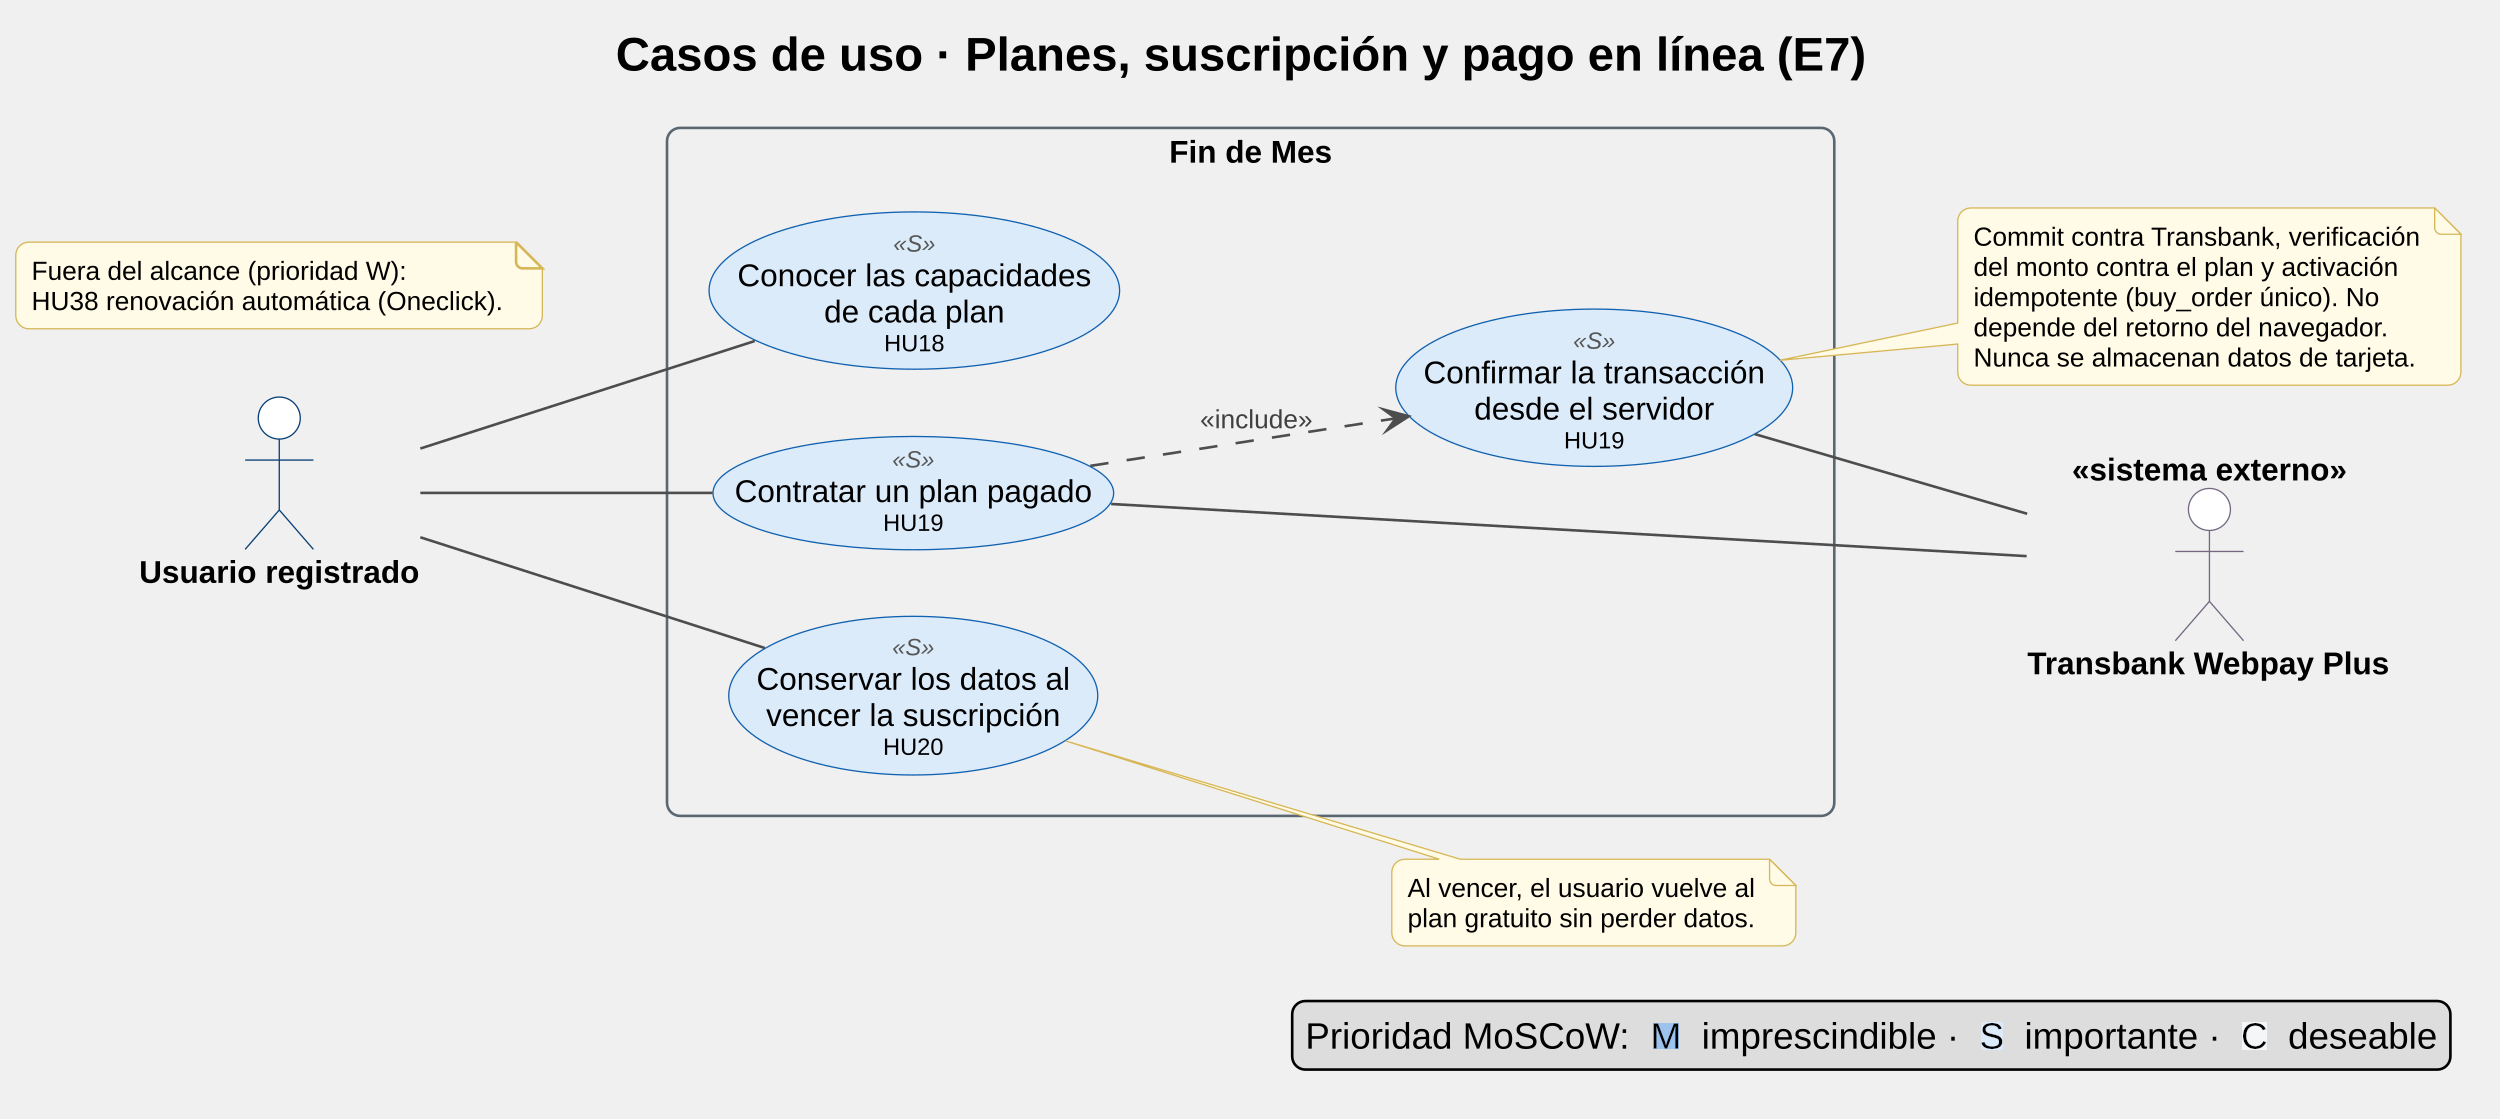
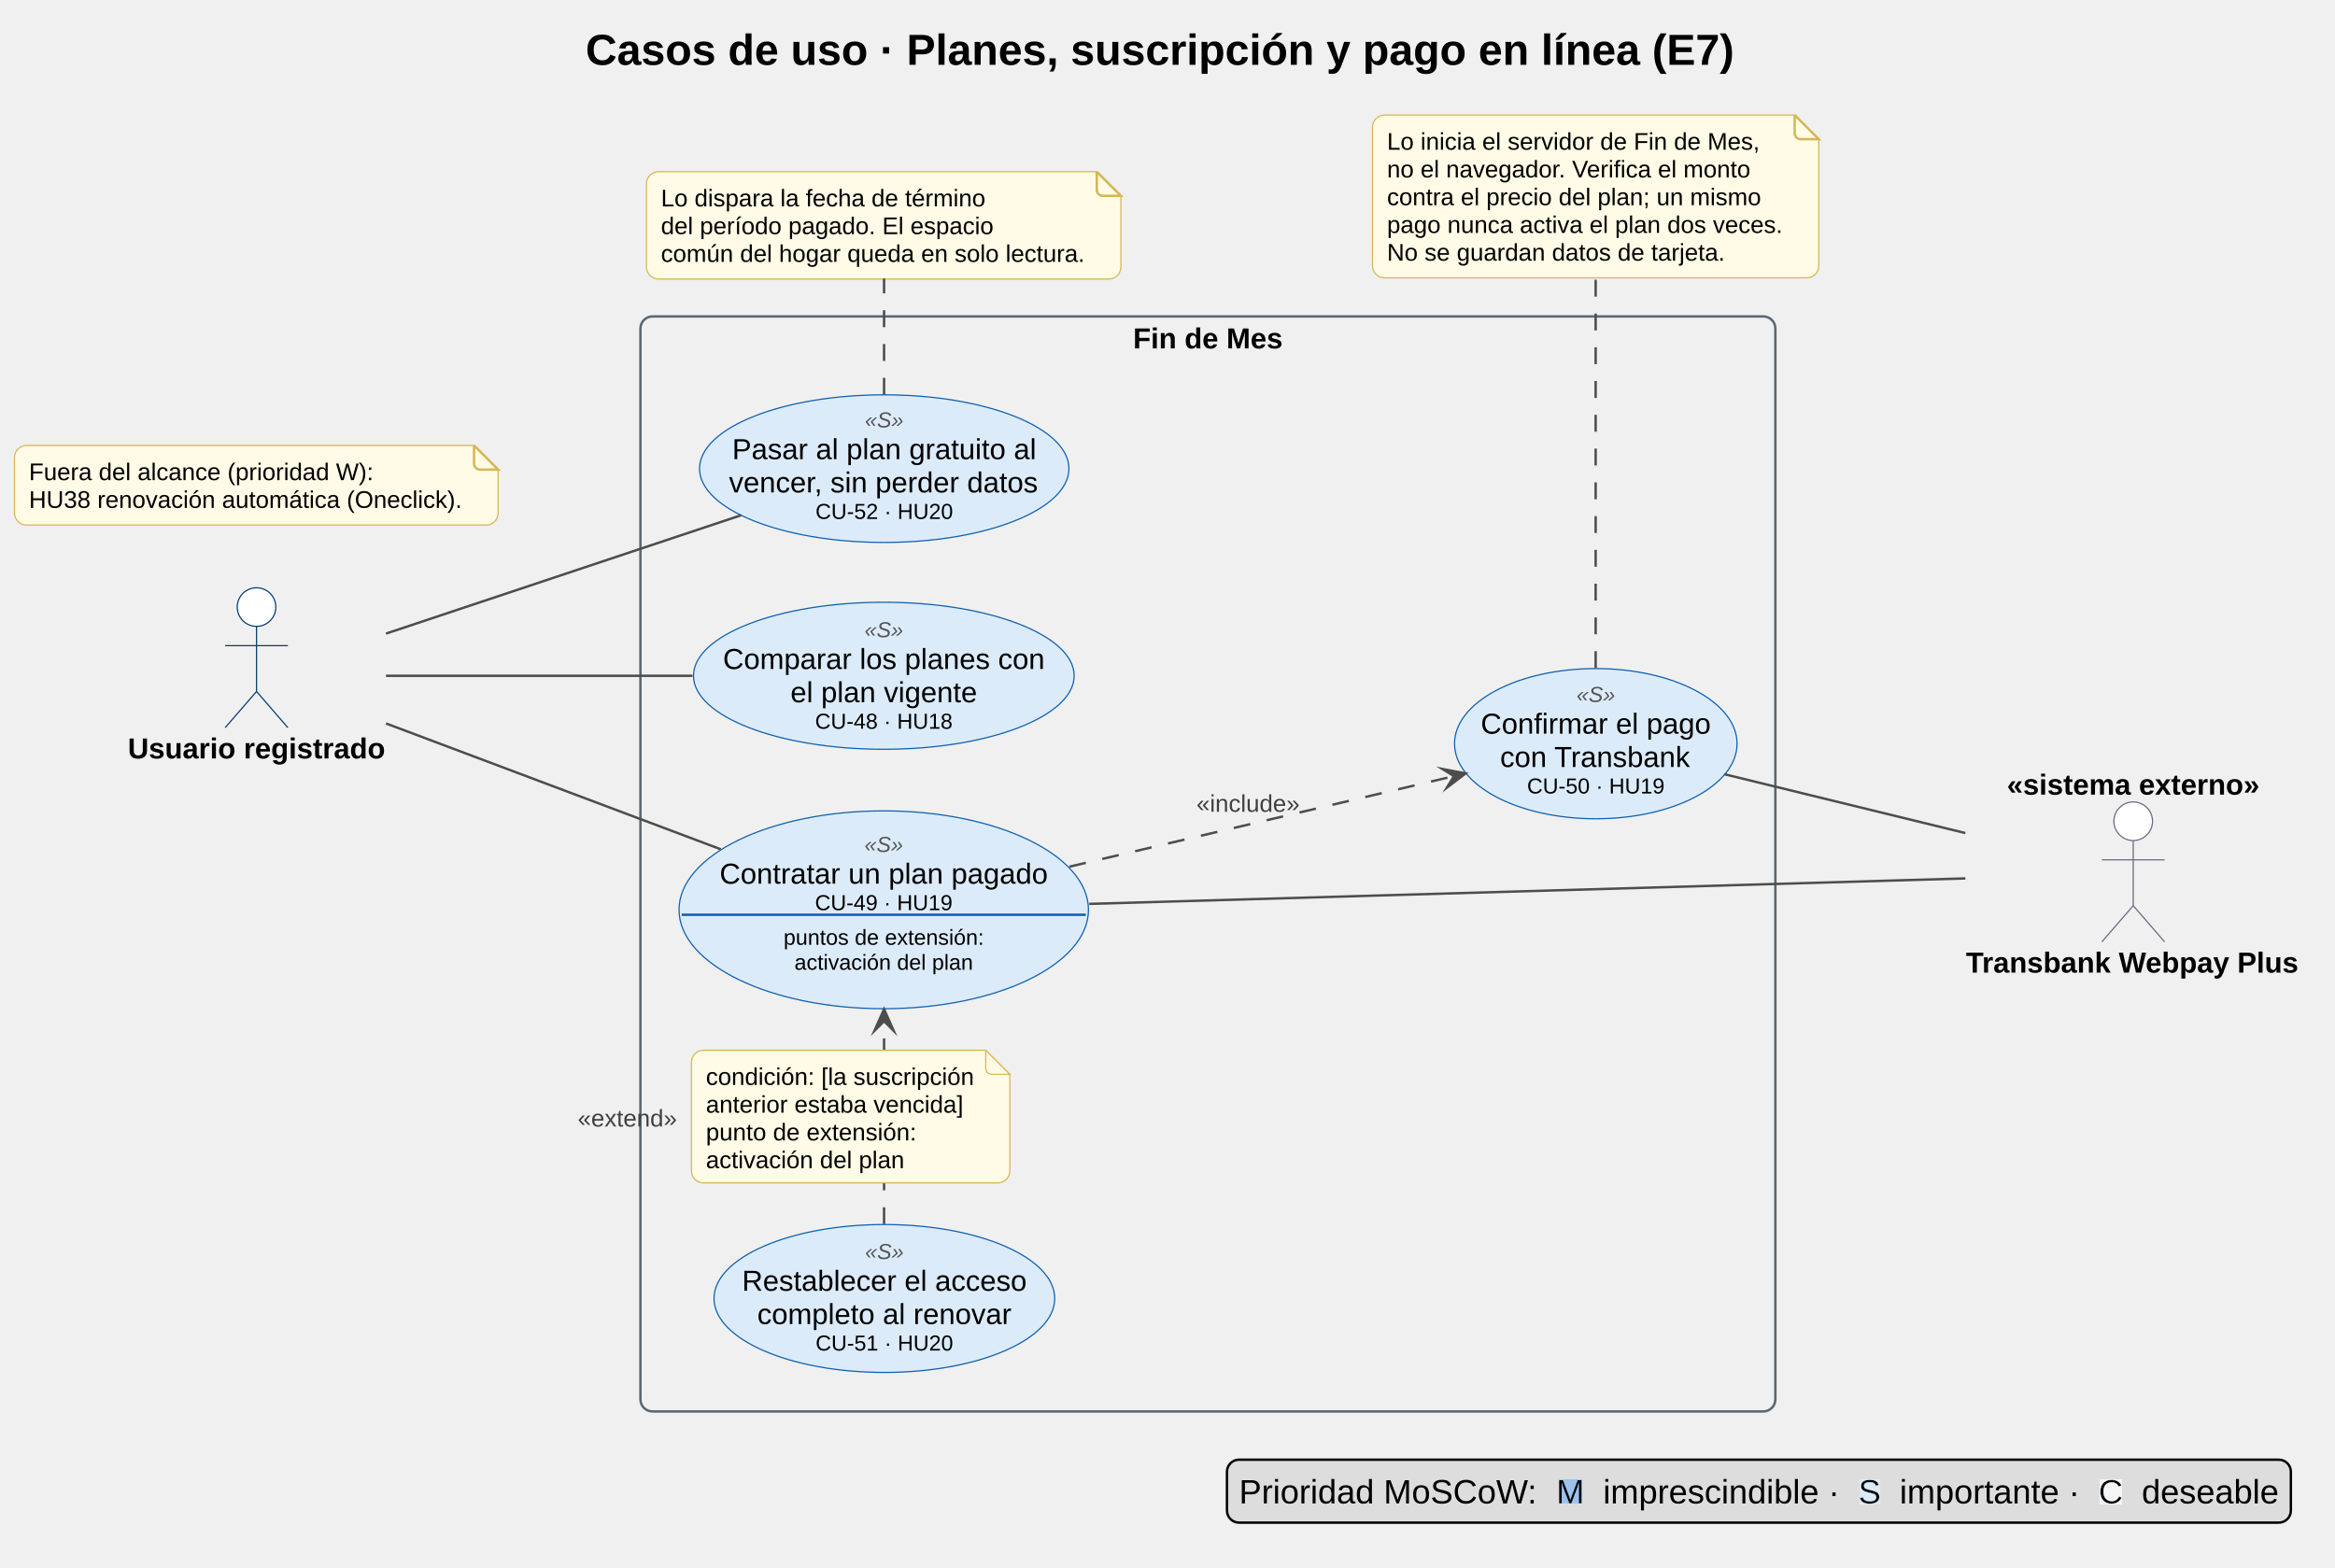
- <svg xmlns="http://www.w3.org/2000/svg" version="1.1" data-diagram-type="DESCRIPTION" style="width:952px;height:426px;background:#FFFFFF;" width="952px" height="426px" viewBox="0 0 952 426" zoomAndPan="magnify" preserveAspectRatio="none" contentStyleType="text/css">
+ <svg xmlns="http://www.w3.org/2000/svg" version="1.1" data-diagram-type="DESCRIPTION" style="width:968px;height:650px;background:#FFFFFF;" width="968px" height="650px" viewBox="0 0 968 650" zoomAndPan="magnify" preserveAspectRatio="none" contentStyleType="text/css">
  <defs>
-     <filter id="b1rtuo6x40wt10" x="0" y="0" width="1" height="1">
+     <filter id="b1b5oyj85yqzfm0" x="0" y="0" width="1" height="1">
      <feFlood flood-color="#9CC3EE" result="flood" />
      <feComposite in="SourceGraphic" in2="flood" operator="over" />
    </filter>
-     <filter id="b1rtuo6x40wt11" x="0" y="0" width="1" height="1">
+     <filter id="b1b5oyj85yqzfm1" x="0" y="0" width="1" height="1">
      <feFlood flood-color="#DCEBFA" result="flood" />
      <feComposite in="SourceGraphic" in2="flood" operator="over" />
    </filter>
-     <filter id="b1rtuo6x40wt12" x="0" y="0" width="1" height="1">
+     <filter id="b1b5oyj85yqzfm2" x="0" y="0" width="1" height="1">
      <feFlood flood-color="#F4F6F8" result="flood" />
      <feComposite in="SourceGraphic" in2="flood" operator="over" />
    </filter>
  </defs>
  <g font-family="sans-serif" lengthAdjust="spacing">
    <g class="title" data-source-line="2">
-       <text x="234.488" y="26.884" fill="#000" font-size="18" textLength="476.139" font-weight="700" font-family="Arial">Casos de uso · Planes, suscripción y pago en línea (E7)</text>
+       <text x="242.782" y="26.884" fill="#000" font-size="18" textLength="476.139" font-weight="700" font-family="Arial">Casos de uso · Planes, suscripción y pago en línea (E7)</text>
    </g>
-     <g class="cluster" data-qualified-name="Fin de Mes" id="ent0003" data-source-line="8">
-       <rect x="254" y="48.698" width="444.5" height="262" fill="none" style="stroke:#5B6770;stroke-width:1;" rx="5" ry="5" />
-       <text x="445.245" y="61.954" fill="#000" font-size="12" textLength="62.01" font-weight="700" font-family="Arial">Fin de Mes</text>
+     <g class="cluster" data-qualified-name="Fin de Mes" id="ent0002" data-source-line="7">
+       <rect x="265.5" y="131.198" width="470.5" height="454" fill="none" style="stroke:#5B6770;stroke-width:1;" rx="5" ry="5" />
+       <text x="469.745" y="144.454" fill="#000" font-size="12" textLength="62.01" font-weight="700" font-family="Arial">Fin de Mes</text>
    </g>
-     <g class="entity" data-qualified-name="Fin de Mes.HU18" id="ent0004" data-source-line="9">
-       <ellipse cx="348.178" cy="110.643" rx="78.178" ry="29.945" fill="#DCEBFA" style="stroke:#1061B0;stroke-width:0.5;" />
-       <text x="340.171" y="95.824" fill="#555" font-size="9" textLength="16.014" font-style="italic" font-family="Arial">«S»</text>
-       <text x="280.804" y="108.987" fill="#000" font-size="12" textLength="134.748" font-family="Arial">Conocer las capacidades</text>
-       <text x="313.816" y="122.786" fill="#000" font-size="12" textLength="68.725" font-family="Arial">de cada plan</text>
-       <text x="336.673" y="133.771" fill="#000" font-size="9" textLength="23.01" font-family="Arial">HU18</text>
+     <g class="entity" data-qualified-name="Fin de Mes.HU18" id="ent0003" data-source-line="8">
+       <ellipse cx="366.402" cy="280.178" rx="78.902" ry="30.479" fill="#DCEBFA" style="stroke:#1061B0;stroke-width:0.5;" />
+       <text x="358.396" y="264.199" fill="#555" font-size="9" textLength="16.014" font-style="italic" font-family="Arial">«S»</text>
+       <text x="299.702" y="277.362" fill="#000" font-size="12" textLength="133.4" font-family="Arial">Comparar los planes con</text>
+       <text x="327.707" y="291.161" fill="#000" font-size="12" textLength="77.391" font-family="Arial">el plan vigente</text>
+       <text x="337.895" y="302.145" fill="#000" font-size="9" textLength="57.015" font-family="Arial">CU-48 · HU18</text>
    </g>
-     <g class="entity" data-qualified-name="Fin de Mes.HU19" id="ent0005" data-source-line="10">
-       <ellipse cx="347.793" cy="187.775" rx="76.293" ry="21.577" fill="#DCEBFA" style="stroke:#1061B0;stroke-width:0.5;" />
-       <text x="339.786" y="178.012" fill="#555" font-size="9" textLength="16.014" font-style="italic" font-family="Arial">«S»</text>
-       <text x="279.742" y="191.175" fill="#000" font-size="12" textLength="136.102" font-family="Arial">Contratar un plan pagado</text>
-       <text x="336.288" y="202.16" fill="#000" font-size="9" textLength="23.01" font-family="Arial">HU19</text>
+     <g class="entity" data-qualified-name="Fin de Mes.HU19" id="ent0004" data-source-line="9">
+       <ellipse cx="366.366" cy="377.211" rx="84.866" ry="41.012" fill="#DCEBFA" style="stroke:#1061B0;stroke-width:0.5;" />
+       <text x="358.359" y="353.215" fill="#555" font-size="9" textLength="16.014" font-style="italic" font-family="Arial">«S»</text>
+       <text x="298.315" y="366.378" fill="#000" font-size="12" textLength="136.102" font-family="Arial">Contratar un plan pagado</text>
+       <text x="337.859" y="377.363" fill="#000" font-size="9" textLength="57.015" font-family="Arial">CU-49 · HU19</text>
+       <line x1="282.607" y1="379.27" x2="450.125" y2="379.27" style="stroke:#1061B0;stroke-width:1;" />
+       <text x="324.835" y="391.712" fill="#000" font-size="9" textLength="83.061" font-family="Arial">puntos de extensión:</text>
+       <text x="329.342" y="402.061" fill="#000" font-size="9" textLength="74.048" font-family="Arial">activación del plan</text>
    </g>
-     <g class="entity" data-qualified-name="Fin de Mes.COMMIT" id="ent0006" data-source-line="11">
-       <ellipse cx="607.076" cy="147.651" rx="75.576" ry="29.952" fill="#DCEBFA" style="stroke:#1061B0;stroke-width:0.5;" />
-       <text x="599.069" y="132.815" fill="#555" font-size="9" textLength="16.014" font-style="italic" font-family="Arial">«S»</text>
-       <text x="542.051" y="145.978" fill="#000" font-size="12" textLength="130.049" font-family="Arial">Confirmar la transacción</text>
-       <text x="561.385" y="159.777" fill="#000" font-size="12" textLength="91.383" font-family="Arial">desde el servidor</text>
-       <text x="595.571" y="170.762" fill="#000" font-size="9" textLength="23.01" font-family="Arial">HU19</text>
+     <g class="entity" data-qualified-name="Fin de Mes.COMMIT" id="ent0005" data-source-line="14">
+       <ellipse cx="661.56" cy="308.332" rx="58.56" ry="31.133" fill="#DCEBFA" style="stroke:#1061B0;stroke-width:0.5;" />
+       <text x="653.553" y="291.033" fill="#555" font-size="9" textLength="16.014" font-style="italic" font-family="Arial">«S»</text>
+       <text x="613.871" y="304.196" fill="#000" font-size="12" textLength="95.379" font-family="Arial">Confirmar el pago</text>
+       <text x="621.872" y="317.995" fill="#000" font-size="12" textLength="79.377" font-family="Arial">con Transbank</text>
+       <text x="633.053" y="328.979" fill="#000" font-size="9" textLength="57.015" font-family="Arial">CU-50 · HU19</text>
    </g>
-     <g class="entity" data-qualified-name="Fin de Mes.HU20" id="ent0007" data-source-line="12">
-       <ellipse cx="347.764" cy="264.908" rx="70.264" ry="30.21" fill="#DCEBFA" style="stroke:#1061B0;stroke-width:0.5;" />
-       <text x="339.757" y="249.504" fill="#555" font-size="9" textLength="16.014" font-style="italic" font-family="Arial">«S»</text>
-       <text x="288.069" y="262.667" fill="#000" font-size="12" textLength="119.391" font-family="Arial">Conservar los datos al</text>
-       <text x="291.739" y="276.466" fill="#000" font-size="12" textLength="112.049" font-family="Arial">vencer la suscripción</text>
-       <text x="336.259" y="287.451" fill="#000" font-size="9" textLength="23.01" font-family="Arial">HU20</text>
+     <g class="entity" data-qualified-name="Fin de Mes.RESTORE" id="ent0006" data-source-line="15">
+       <ellipse cx="366.625" cy="538.362" rx="70.625" ry="30.664" fill="#DCEBFA" style="stroke:#1061B0;stroke-width:0.5;" />
+       <text x="358.618" y="522.001" fill="#555" font-size="9" textLength="16.014" font-style="italic" font-family="Arial">«S»</text>
+       <text x="307.595" y="535.164" fill="#000" font-size="12" textLength="118.061" font-family="Arial">Restablecer el acceso</text>
+       <text x="313.932" y="548.963" fill="#000" font-size="12" textLength="105.387" font-family="Arial">completo al renovar</text>
+       <text x="338.118" y="559.948" fill="#000" font-size="9" textLength="57.015" font-family="Arial">CU-51 · HU20</text>
+     </g>
+     <g class="entity" data-qualified-name="Fin de Mes.HU20" id="ent0007" data-source-line="16">
+       <ellipse cx="366.571" cy="194.299" rx="76.571" ry="30.601" fill="#DCEBFA" style="stroke:#1061B0;stroke-width:0.5;" />
+       <text x="358.565" y="177.204" fill="#555" font-size="9" textLength="16.014" font-style="italic" font-family="Arial">«S»</text>
+       <text x="303.533" y="190.367" fill="#000" font-size="12" textLength="126.076" font-family="Arial">Pasar al plan gratuito al</text>
+       <text x="302.203" y="204.166" fill="#000" font-size="12" textLength="128.736" font-family="Arial">vencer, sin perder datos</text>
+       <text x="338.064" y="215.15" fill="#000" font-size="9" textLength="57.015" font-family="Arial">CU-52 · HU20</text>
    </g>
    <g class="entity" data-qualified-name="U" id="ent0001" data-source-line="5">
-       <ellipse cx="106.347" cy="159.198" rx="8" ry="8" fill="#FFF" style="stroke:#083F75;stroke-width:0.5;" />
-       <path d="M106.347,167.198 L106.347,194.198 M93.347,175.198 L119.347,175.198 M106.347,194.198 L93.347,209.198 M106.347,194.198 L119.347,209.198" style="stroke:#083F75;stroke-width:0.5;" fill="none" />
-       <text x="53" y="221.954" fill="#000" font-size="12" textLength="106.693" font-weight="700" font-family="Arial">Usuario registrado</text>
+       <ellipse cx="106.347" cy="251.698" rx="8" ry="8" fill="#FFF" style="stroke:#083F75;stroke-width:0.5;" />
+       <path d="M106.347,259.698 L106.347,286.698 M93.347,267.698 L119.347,267.698 M106.347,286.698 L93.347,301.698 M106.347,286.698 L119.347,301.698" style="stroke:#083F75;stroke-width:0.5;" fill="none" />
+       <text x="53" y="314.454" fill="#000" font-size="12" textLength="106.693" font-weight="700" font-family="Arial">Usuario registrado</text>
    </g>
-     <g class="entity" data-qualified-name="TBK" id="ent0002" data-source-line="6">
-       <ellipse cx="841.352" cy="193.997" rx="8" ry="8" fill="#FFF" style="stroke:#736782;stroke-width:0.5;" />
-       <path d="M841.352,201.997 L841.352,228.997 M828.352,209.997 L854.352,209.997 M841.352,228.997 L828.352,243.997 M841.352,228.997 L854.352,243.997" style="stroke:#736782;stroke-width:0.5;" fill="none" />
-       <text x="772" y="256.753" fill="#000" font-size="12" textLength="138.703" font-weight="700" font-family="Arial">Transbank Webpay Plus</text>
-       <text x="788.989" y="182.954" fill="#000" font-size="12" textLength="104.725" font-weight="700" font-family="Arial">«sistema externo»</text>
+     <g class="entity" data-qualified-name="TBK" id="ent0008" data-source-line="19">
+       <ellipse cx="884.352" cy="340.497" rx="8" ry="8" fill="#FFF" style="stroke:#736782;stroke-width:0.5;" />
+       <path d="M884.352,348.497 L884.352,375.497 M871.352,356.497 L897.352,356.497 M884.352,375.497 L871.352,390.497 M884.352,375.497 L897.352,390.497" style="stroke:#736782;stroke-width:0.5;" fill="none" />
+       <text x="815" y="403.253" fill="#000" font-size="12" textLength="138.703" font-weight="700" font-family="Arial">Transbank Webpay Plus</text>
+       <text x="831.989" y="329.454" fill="#000" font-size="12" textLength="104.725" font-weight="700" font-family="Arial">«sistema externo»</text>
    </g>
-     <g class="entity" data-qualified-name="GMN14" id="ent0015" data-source-line="24">
-       <path d="M745.5,84.198 L745.5,123.008 L677.76,137.198 L745.5,131.008 L745.5,141.693 A5,5 0 0 0 750.5,146.693 L932.115,146.693 A5,5 0 0 0 937.115,141.693 L937.115,89.198 L927.115,79.198 L750.5,79.198 A5,5 0 0 0 745.5,84.198" style="stroke:#D6B656;stroke-width:0.5;" fill="#FFFBE6" />
-       <path d="M927.115,79.198 L927.115,86.698 A2.5,2.5 0 0 0 929.615,89.198 L937.115,89.198 L927.115,79.198" style="stroke:#D6B656;stroke-width:0.5;" fill="#FFFBE6" />
-       <text x="751.5" y="93.578" fill="#000" font-size="10" textLength="170.615" font-family="Arial">Commit contra Transbank, verificación</text>
-       <text x="751.5" y="105.077" fill="#000" font-size="10" textLength="161.758" font-family="Arial">del monto contra el plan y activación</text>
-       <text x="751.5" y="116.576" fill="#000" font-size="10" textLength="154.531" font-family="Arial">idempotente (buy_order único). No</text>
-       <text x="751.5" y="128.075" fill="#000" font-size="10" textLength="158.457" font-family="Arial">depende del retorno del navegador.</text>
-       <text x="751.5" y="139.574" fill="#000" font-size="10" textLength="168.438" font-family="Arial">Nunca se almacenan datos de tarjeta.</text>
+     <g class="entity" data-qualified-name="GMN16" id="ent0017" data-source-line="38">
+       <path d="M569,52.698 L569,110.193 A5,5 0 0 0 574,115.193 L748.999,115.193 A5,5 0 0 0 753.999,110.193 L753.999,57.698 L743.999,47.698 L574,47.698 A5,5 0 0 0 569,52.698" style="stroke:#D6B656;stroke-width:0.5;" fill="#FFFBE6" />
+       <path d="M743.999,47.698 L743.999,55.198 A2.5,2.5 0 0 0 746.499,57.698 L753.999,57.698 L743.999,47.698" style="stroke:#D6B656;stroke-width:1;" fill="#FFFBE6" />
+       <text x="575" y="62.078" fill="#000" font-size="10" textLength="154.517" font-family="Arial">Lo inicia el servidor de Fin de Mes,</text>
+       <text x="575" y="73.577" fill="#000" font-size="10" textLength="151.758" font-family="Arial">no el navegador. Verifica el monto</text>
+       <text x="575" y="85.076" fill="#000" font-size="10" textLength="155.078" font-family="Arial">contra el precio del plan; un mismo</text>
+       <text x="575" y="96.575" fill="#000" font-size="10" textLength="163.999" font-family="Arial">pago nunca activa el plan dos veces.</text>
+       <text x="575" y="108.074" fill="#000" font-size="10" textLength="140.093" font-family="Arial">No se guardan datos de tarjeta.</text>
    </g>
-     <g class="entity" data-qualified-name="GMN17" id="ent0018" data-source-line="32">
-       <path d="M530,332.198 L530,355.196 A5,5 0 0 0 535,360.196 L678.847,360.196 A5,5 0 0 0 683.847,355.196 L683.847,337.198 L673.847,327.198 L556.07,327.198 L405.72,282.128 L548.07,327.198 L535,327.198 A5,5 0 0 0 530,332.198" style="stroke:#D6B656;stroke-width:0.5;" fill="#FFFBE6" />
-       <path d="M673.847,327.198 L673.847,334.698 A2.5,2.5 0 0 0 676.347,337.198 L683.847,337.198 L673.847,327.198" style="stroke:#D6B656;stroke-width:0.5;" fill="#FFFBE6" />
-       <text x="536" y="341.578" fill="#000" font-size="10" textLength="132.847" font-family="Arial">Al vencer, el usuario vuelve al</text>
-       <text x="536" y="353.077" fill="#000" font-size="10" textLength="132.305" font-family="Arial">plan gratuito sin perder datos.</text>
+     <g class="entity" data-qualified-name="GMN19" id="ent0020" data-source-line="46">
+       <path d="M268,76.198 L268,110.695 A5,5 0 0 0 273,115.695 L459.674,115.695 A5,5 0 0 0 464.674,110.695 L464.674,81.198 L454.674,71.198 L273,71.198 A5,5 0 0 0 268,76.198" style="stroke:#D6B656;stroke-width:0.5;" fill="#FFFBE6" />
+       <path d="M454.674,71.198 L454.674,78.698 A2.5,2.5 0 0 0 457.174,81.198 L464.674,81.198 L454.674,71.198" style="stroke:#D6B656;stroke-width:1;" fill="#FFFBE6" />
+       <text x="274" y="85.578" fill="#000" font-size="10" textLength="134.526" font-family="Arial">Lo dispara la fecha de término</text>
+       <text x="274" y="97.077" fill="#000" font-size="10" textLength="137.881" font-family="Arial">del período pagado. El espacio</text>
+       <text x="274" y="108.576" fill="#000" font-size="10" textLength="175.674" font-family="Arial">común del hogar queda en solo lectura.</text>
    </g>
-     <g class="entity" data-qualified-name="OUT" id="ent0020" data-source-line="36">
-       <path d="M6,97.198 L6,120.196 A5,5 0 0 0 11,125.196 L201.521,125.196 A5,5 0 0 0 206.521,120.196 L206.521,102.198 L196.521,92.198 L11,92.198 A5,5 0 0 0 6,97.198" style="stroke:#D6B656;stroke-width:0.5;" fill="#FFFBE6" />
-       <path d="M196.521,92.198 L196.521,99.698 A2.5,2.5 0 0 0 199.021,102.198 L206.521,102.198 L196.521,92.198" style="stroke:#D6B656;stroke-width:1;" fill="#FFFBE6" />
-       <text x="12" y="106.578" fill="#000" font-size="10" textLength="142.837" font-family="Arial">Fuera del alcance (prioridad W):</text>
-       <text x="12" y="118.077" fill="#000" font-size="10" textLength="179.521" font-family="Arial">HU38 renovación automática (Oneclick).</text>
+     <g class="entity" data-qualified-name="OUT" id="ent0022" data-source-line="51">
+       <path d="M6,189.698 L6,212.696 A5,5 0 0 0 11,217.696 L201.521,217.696 A5,5 0 0 0 206.521,212.696 L206.521,194.698 L196.521,184.698 L11,184.698 A5,5 0 0 0 6,189.698" style="stroke:#D6B656;stroke-width:0.5;" fill="#FFFBE6" />
+       <path d="M196.521,184.698 L196.521,192.198 A2.5,2.5 0 0 0 199.021,194.698 L206.521,194.698 L196.521,184.698" style="stroke:#D6B656;stroke-width:1;" fill="#FFFBE6" />
+       <text x="12" y="199.078" fill="#000" font-size="10" textLength="142.837" font-family="Arial">Fuera del alcance (prioridad W):</text>
+       <text x="12" y="210.577" fill="#000" font-size="10" textLength="179.521" font-family="Arial">HU38 renovación automática (Oneclick).</text>
    </g>
-     <g class="link" data-entity-1="ent0001" data-entity-2="ent0004" id="lnk8" data-source-line="15" data-link-type="association">
-       <path d="M160.06,170.798 C197.65,158.718 248.3,142.428 287.4,129.858" style="stroke:#4D4D4D;stroke-width:1;" fill="none" id="U-HU18" />
+     <g class="link" data-entity-1="ent0001" data-entity-2="ent0003" id="lnk9" data-source-line="21" data-link-type="association">
+       <path d="M160.02,280.198 C196.56,280.198 245.91,280.198 287.09,280.198" style="stroke:#4D4D4D;stroke-width:1;" fill="none" id="U-HU18" />
    </g>
-     <g class="link" data-entity-1="ent0001" data-entity-2="ent0005" id="lnk9" data-source-line="16" data-link-type="association">
-       <path d="M160.06,187.698 C192.69,187.698 235.17,187.698 271.39,187.698" style="stroke:#4D4D4D;stroke-width:1;" fill="none" id="U-HU19" />
+     <g class="link" data-entity-1="ent0001" data-entity-2="ent0004" id="lnk10" data-source-line="22" data-link-type="association">
+       <path d="M160.02,299.948 C200.1,315.008 255.58,335.868 298.8,352.118" style="stroke:#4D4D4D;stroke-width:1;" fill="none" id="U-HU19" />
    </g>
-     <g class="link" data-entity-1="ent0001" data-entity-2="ent0007" id="lnk10" data-source-line="17" data-link-type="association">
-       <path d="M160.06,204.598 C198.89,217.078 251.66,234.048 291.23,246.768" style="stroke:#4D4D4D;stroke-width:1;" fill="none" id="U-HU20" />
+     <g class="link" data-entity-1="ent0001" data-entity-2="ent0007" id="lnk11" data-source-line="23" data-link-type="association">
+       <path d="M160.02,262.688 C202.75,248.448 262.99,228.368 307.21,213.628" style="stroke:#4D4D4D;stroke-width:1;" fill="none" id="U-HU20" />
    </g>
-     <g class="link" data-entity-1="ent0005" data-entity-2="ent0006" id="lnk11" data-source-line="19" data-link-type="dependency">
-       <path d="M415.18,177.398 C452.37,171.608 493.789,165.167 531.509,159.297" style="stroke:#4D4D4D;stroke-width:1;stroke-dasharray:7,7;" fill="none" id="HU19-to-COMMIT" />
-       <polygon points="536.45,158.528,526.942,155.96,531.509,159.297,528.172,163.865,536.45,158.528" fill="#4D4D4D" style="stroke:#4D4D4D;stroke-width:1;stroke-linejoin:miter;stroke-miterlimit:10;" />
-       <text x="457" y="163.078" fill="#404040" font-size="10" textLength="42.813" font-family="Arial">«include»</text>
+     <g class="link" data-entity-1="ent0004" data-entity-2="ent0005" id="lnk12" data-source-line="25" data-link-type="dependency">
+       <path d="M443.34,359.338 C494.88,347.198 556.913,332.595 602.753,321.795" style="stroke:#4D4D4D;stroke-width:1;stroke-dasharray:7,7;" fill="none" id="HU19-to-COMMIT" />
+       <polygon points="607.62,320.648,597.943,318.819,602.753,321.795,599.777,326.606,607.62,320.648" fill="#4D4D4D" style="stroke:#4D4D4D;stroke-width:1;stroke-linejoin:miter;stroke-miterlimit:10;" />
+       <text x="496" y="336.578" fill="#404040" font-size="10" textLength="42.813" font-family="Arial">«include»</text>
    </g>
-     <g class="link" data-entity-1="ent0005" data-entity-2="ent0002" id="lnk12" data-source-line="20" data-link-type="association">
-       <path d="M423.11,191.918 C517.65,197.308 679.85,206.548 771.74,211.778" style="stroke:#4D4D4D;stroke-width:1;" fill="none" id="HU19-TBK" />
+     <g class="link" data-entity-1="ent0006" data-entity-2="ent0004" id="lnk13" data-source-line="26" data-link-type="dependency">
+       <path d="M366.5,507.538 C366.5,482.268 366.5,451.188 366.5,423.398" style="stroke:#4D4D4D;stroke-width:1;stroke-dasharray:7,7;" fill="none" id="RESTORE-to-HU19" />
+       <polygon points="366.5,418.398,362.5,427.398,366.5,423.398,370.5,427.398,366.5,418.398" fill="#4D4D4D" style="stroke:#4D4D4D;stroke-width:1;stroke-linejoin:miter;stroke-miterlimit:10;" />
+       <text x="239.5" y="467.077" fill="#404040" font-size="10" textLength="41.147" font-family="Arial">«extend»</text>
+       <path d="M286.647,440.448 L286.647,485.448 A5,5 0 0 0 291.647,490.448 L413.647,490.448 A5,5 0 0 0 418.647,485.448 L418.647,445.448 L408.647,435.448 L291.647,435.448 A5,5 0 0 0 286.647,440.448" style="stroke:#D6B656;stroke-width:0.5;" fill="#FFFBE6" />
+       <path d="M408.647,435.448 L408.647,442.948 A2.5,2.5 0 0 0 411.147,445.448 L418.647,445.448 L408.647,435.448" style="stroke:#D6B656;stroke-width:0.5;" fill="#FFFBE6" />
+       <text x="292.647" y="449.828" fill="#000" font-size="10" textLength="111.167" font-family="Arial">condición: [la suscripción</text>
+       <text x="292.647" y="461.327" fill="#000" font-size="10" textLength="106.733" font-family="Arial">anterior estaba vencida]</text>
+       <text x="292.647" y="472.826" fill="#000" font-size="10" textLength="87.29" font-family="Arial">punto de extensión:</text>
+       <text x="292.647" y="484.325" fill="#000" font-size="10" textLength="82.275" font-family="Arial">activación del plan</text>
    </g>
-     <g class="link" data-entity-1="ent0006" data-entity-2="ent0002" id="lnk13" data-source-line="21" data-link-type="association">
-       <path d="M668.18,165.298 C699.93,174.588 739.02,186.018 771.94,195.648" style="stroke:#4D4D4D;stroke-width:1;" fill="none" id="COMMIT-TBK" />
+     <g class="link" data-entity-1="ent0004" data-entity-2="ent0008" id="lnk14" data-source-line="34" data-link-type="association">
+       <path d="M451.55,374.758 C552.79,371.808 720.91,366.928 814.76,364.198" style="stroke:#4D4D4D;stroke-width:1;" fill="none" id="HU19-TBK" />
    </g>
-     <g class="legend" data-source-line="38">
-       <rect x="492.068" y="381.196" width="441.047" height="26.099" fill="#DDD" style="stroke:#000;stroke-width:1;" rx="5" ry="5" />
-       <text x="497.068" y="399.328" fill="#000" font-size="14" textLength="123.703" font-family="Arial">Prioridad MoSCoW:</text>
-       <text x="628.551" y="399.328" fill="#000" font-size="14" font-family="Arial" filter="url(#b1rtuo6x40wt10)">M</text>
-       <text x="647.992" y="399.328" fill="#000" font-size="14" textLength="98.034" font-family="Arial">imprescindible ·</text>
-       <text x="753.806" y="399.328" fill="#000" font-size="14" font-family="Arial" filter="url(#b1rtuo6x40wt11)">S</text>
-       <text x="770.923" y="399.328" fill="#000" font-size="14" textLength="74.696" font-family="Arial">importante ·</text>
-       <text x="853.398" y="399.328" fill="#000" font-size="14" font-family="Arial" filter="url(#b1rtuo6x40wt12)">C</text>
-       <text x="871.288" y="399.328" fill="#000" font-size="14" textLength="56.827" font-family="Arial">deseable</text>
+     <g class="link" data-entity-1="ent0005" data-entity-2="ent0008" id="lnk15" data-source-line="35" data-link-type="association">
+       <path d="M714.87,320.998 C744.74,328.298 782.53,337.528 814.76,345.398" style="stroke:#4D4D4D;stroke-width:1;" fill="none" id="COMMIT-TBK" />
+     </g>
+     <g class="link" data-entity-1="ent0005" data-entity-2="ent0017" id="lnk18" data-source-line="38" data-link-type="association">
+       <path d="M661.5,276.988 C661.5,256.138 661.5,232.528 661.5,232.528 C661.5,232.528 661.5,156.868 661.5,156.868 C661.5,156.868 661.5,135.198 661.5,115.048" style="stroke:#4D4D4D;stroke-width:1;stroke-dasharray:7,7;" fill="none" id="COMMIT-GMN16" />
+     </g>
+     <g class="link" data-entity-1="ent0007" data-entity-2="ent0020" id="lnk21" data-source-line="46" data-link-type="association">
+       <path d="M366.5,163.638 C366.5,161.718 366.5,160.528 366.5,160.528 C366.5,160.528 366.5,126.868 366.5,126.868 C366.5,126.868 366.5,121.728 366.5,115.468" style="stroke:#4D4D4D;stroke-width:1;stroke-dasharray:7,7;" fill="none" id="HU20-GMN19" />
+     </g>
+     <g class="legend" data-source-line="53">
+       <rect x="508.656" y="605.198" width="441.047" height="26.099" fill="#DDD" style="stroke:#000;stroke-width:1;" rx="5" ry="5" />
+       <text x="513.656" y="623.33" fill="#000" font-size="14" textLength="123.703" font-family="Arial">Prioridad MoSCoW:</text>
+       <text x="645.139" y="623.33" fill="#000" font-size="14" font-family="Arial" filter="url(#b1b5oyj85yqzfm0)">M</text>
+       <text x="664.58" y="623.33" fill="#000" font-size="14" textLength="98.034" font-family="Arial">imprescindible ·</text>
+       <text x="770.394" y="623.33" fill="#000" font-size="14" font-family="Arial" filter="url(#b1b5oyj85yqzfm1)">S</text>
+       <text x="787.511" y="623.33" fill="#000" font-size="14" textLength="74.696" font-family="Arial">importante ·</text>
+       <text x="869.986" y="623.33" fill="#000" font-size="14" font-family="Arial" filter="url(#b1b5oyj85yqzfm2)">C</text>
+       <text x="887.876" y="623.33" fill="#000" font-size="14" textLength="56.827" font-family="Arial">deseable</text>
    </g>
  </g>
</svg>
